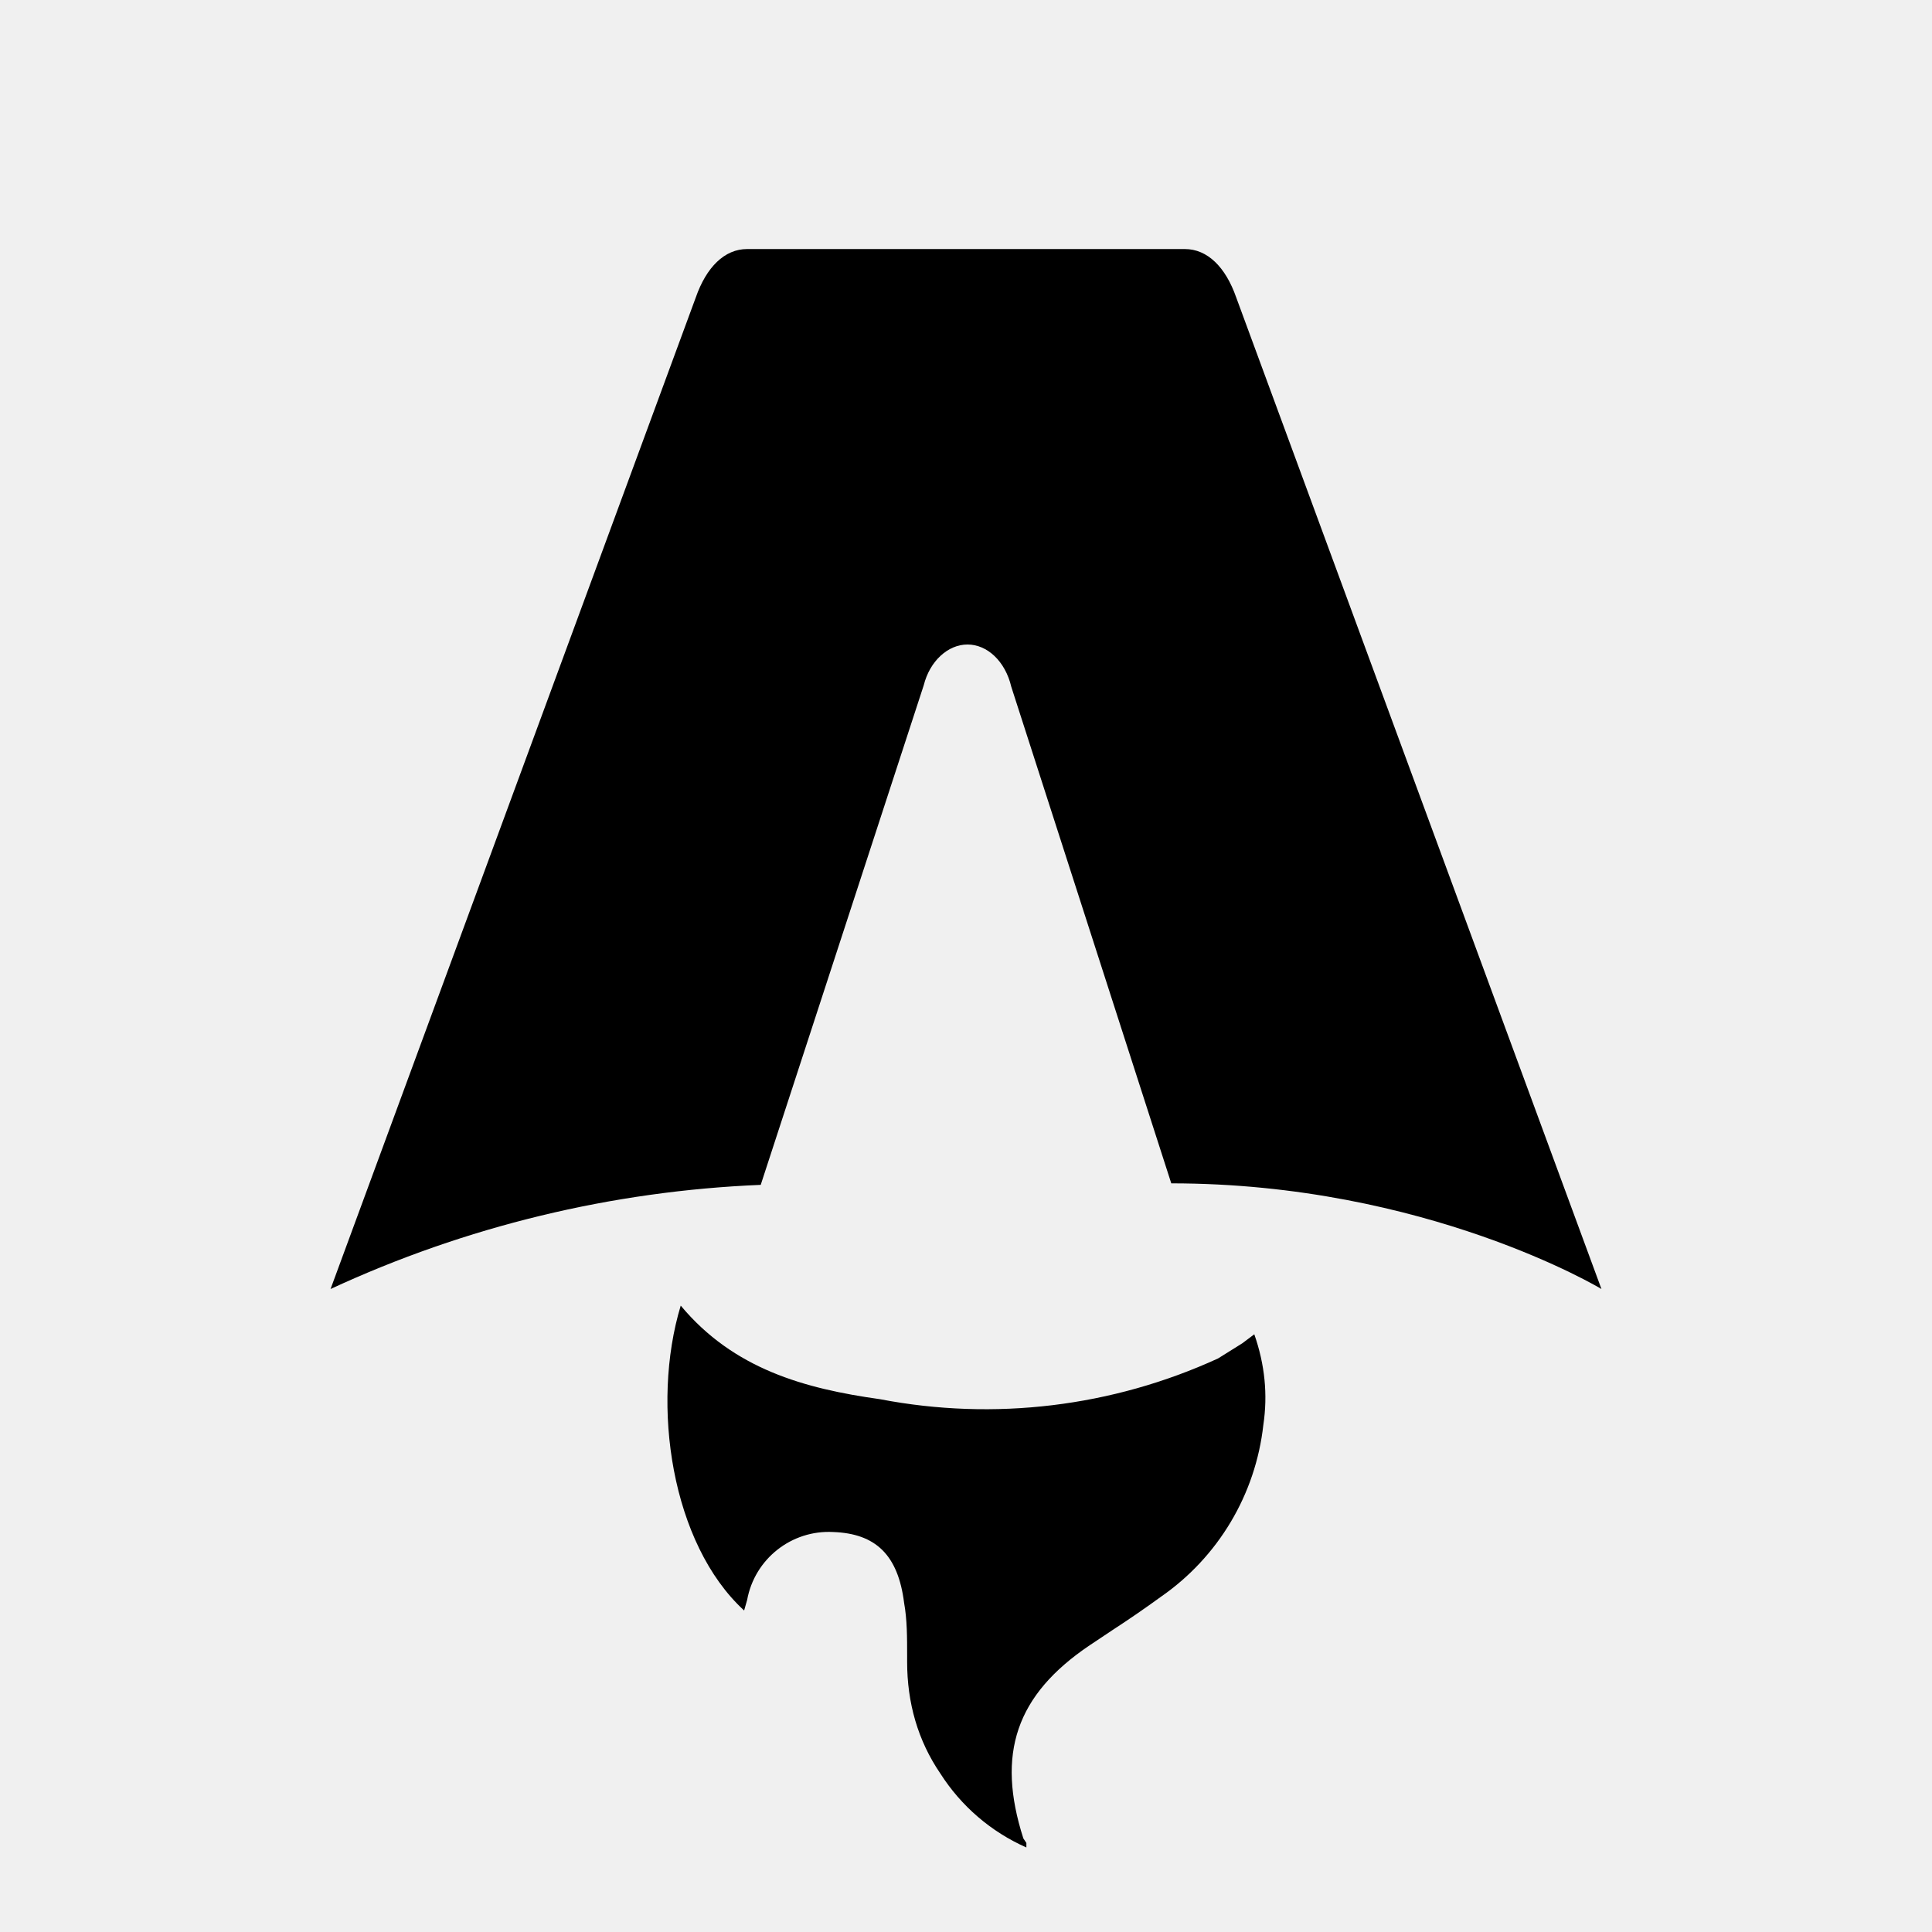
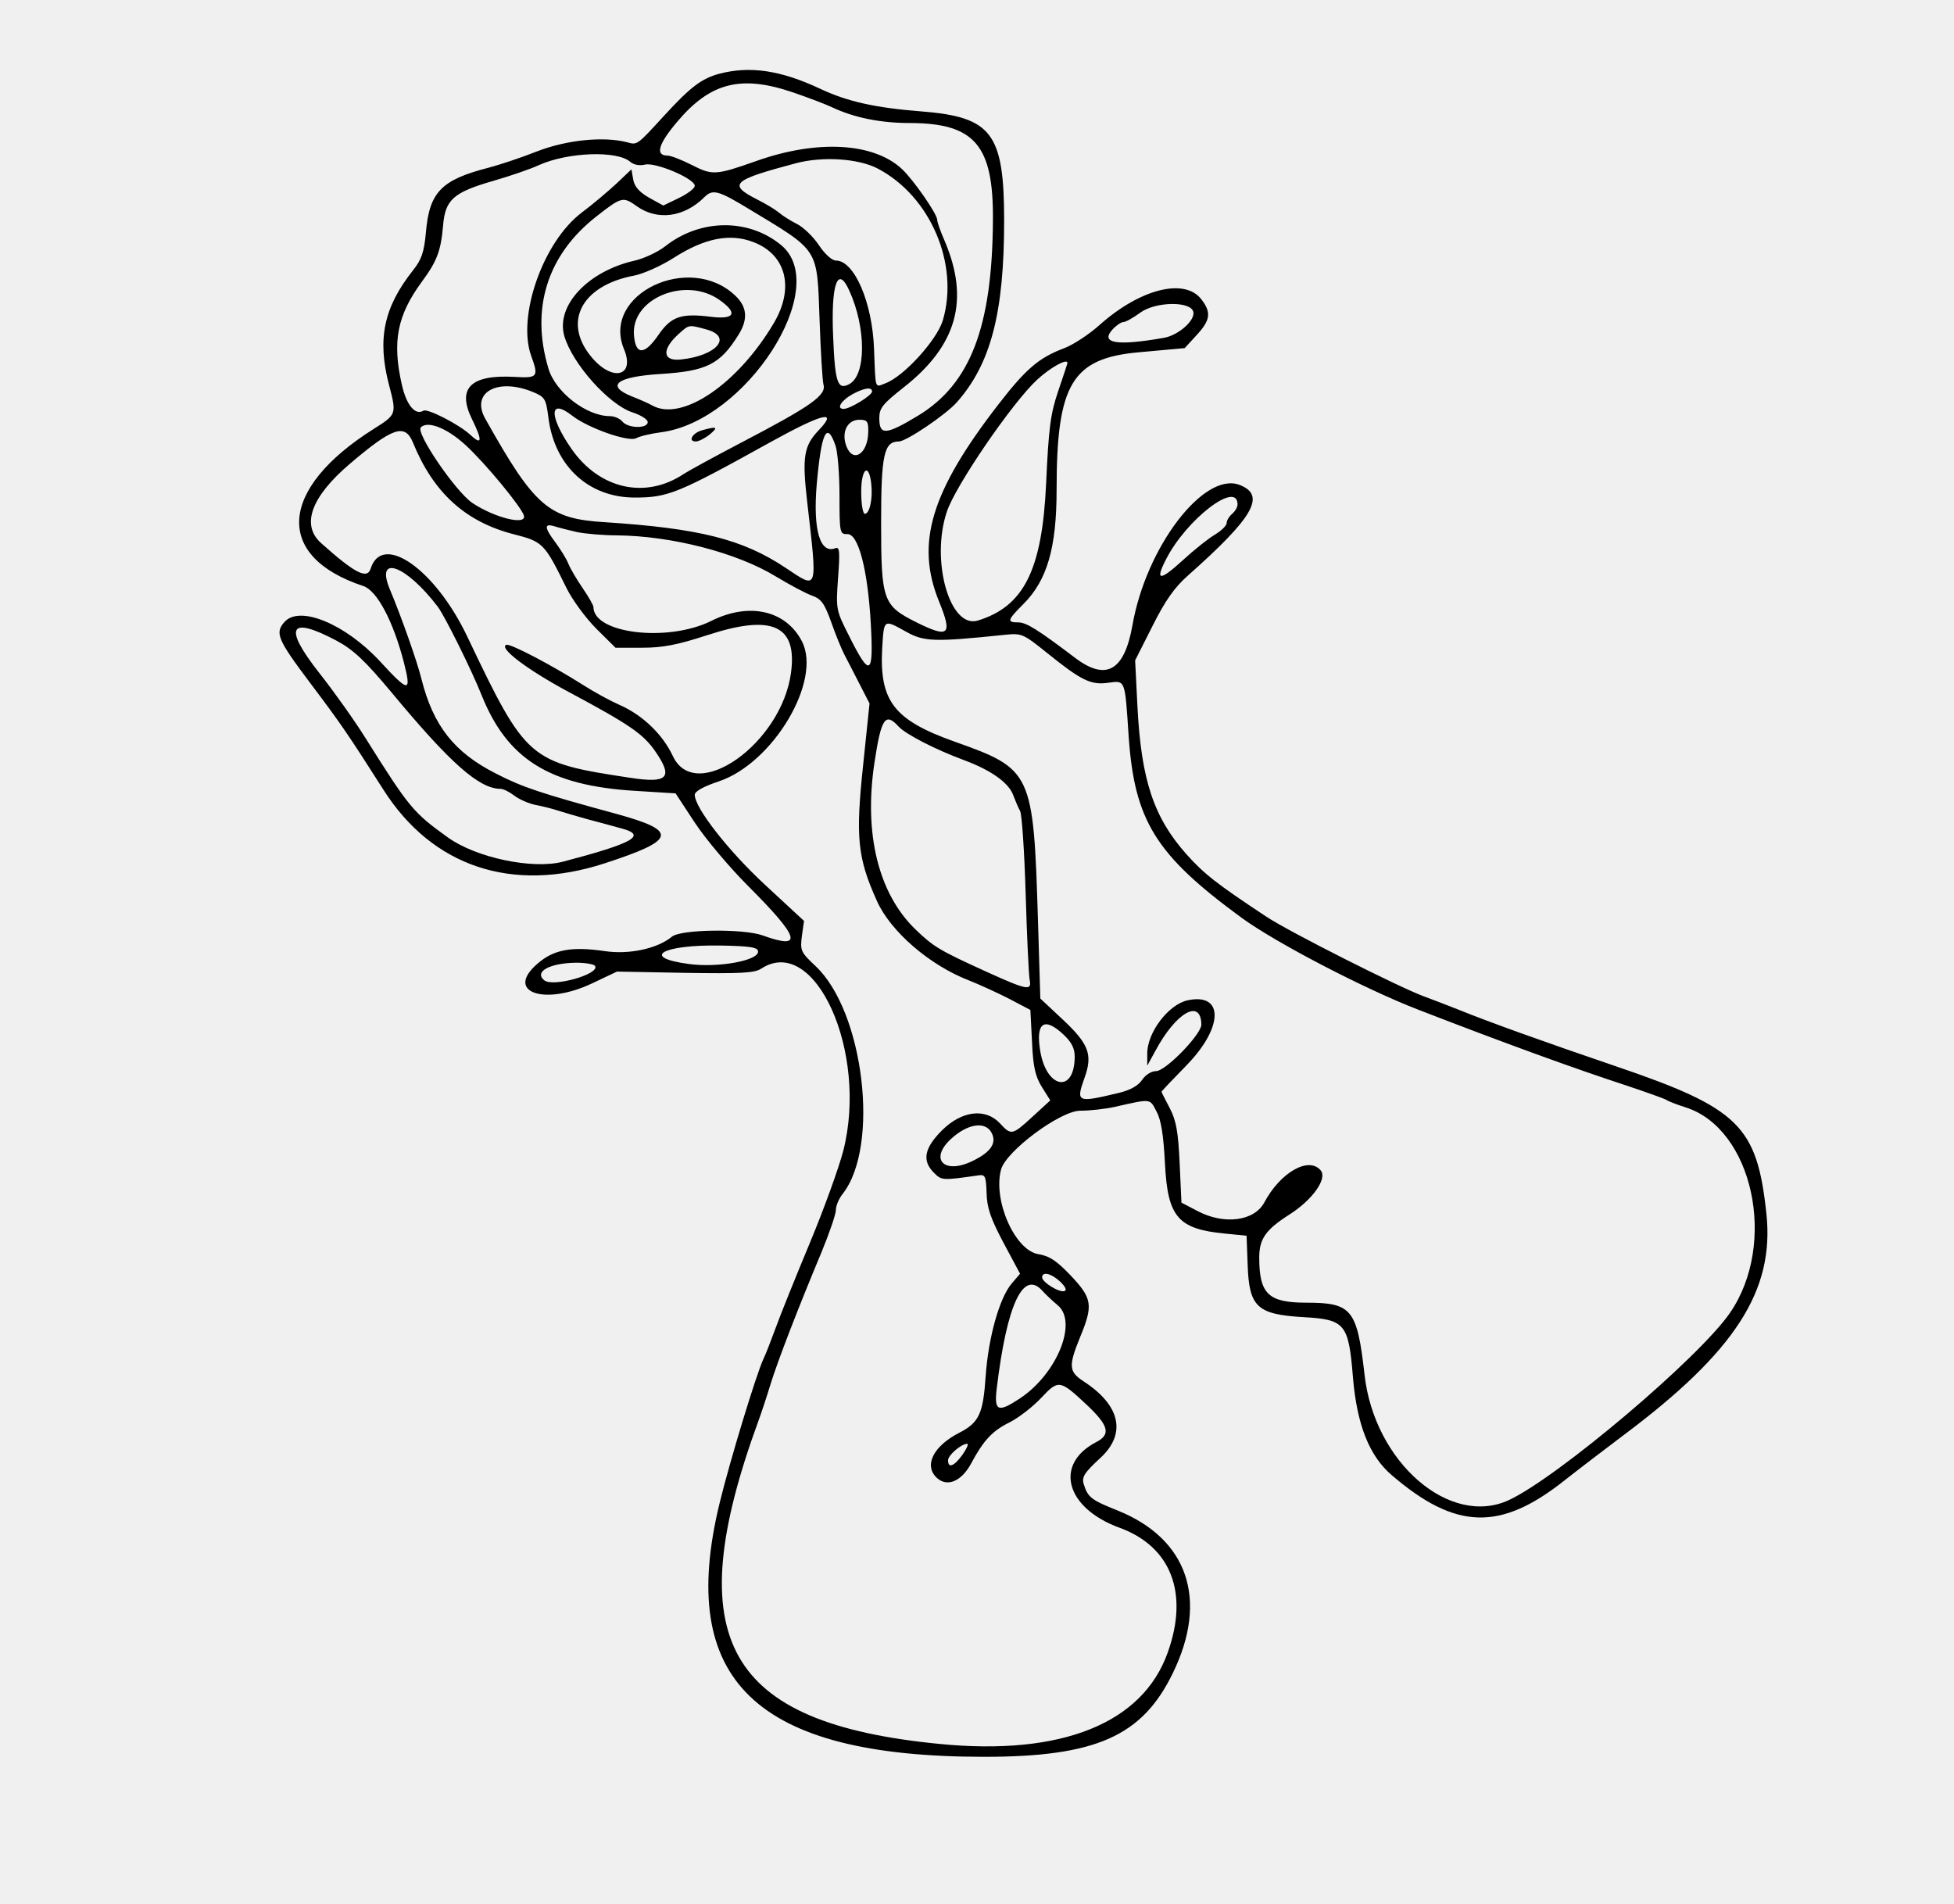
- <svg xmlns="http://www.w3.org/2000/svg" fill="none" viewBox="0 0 128 128">
-   <path d="M50.4 78.5a75.1 75.1 0 0 0-28.5 6.9l24.2-65.7c.7-2 1.9-3.2 3.4-3.2h29c1.5 0 2.7 1.2 3.4 3.2l24.2 65.7s-11.6-7-28.5-7L67 45.5c-.4-1.7-1.6-2.8-2.9-2.8-1.3 0-2.5 1.1-2.9 2.7L50.4 78.5Zm-1.1 28.2Zm-4.2-20.2c-2 6.6-.6 15.8 4.2 20.2a17.5 17.5 0 0 1 .2-.7 5.5 5.5 0 0 1 5.7-4.5c2.8.1 4.3 1.5 4.7 4.7.2 1.1.2 2.3.2 3.5v.4c0 2.7.7 5.2 2.2 7.4a13 13 0 0 0 5.7 4.9v-.3l-.2-.3c-1.8-5.6-.5-9.5 4.4-12.8l1.5-1a73 73 0 0 0 3.2-2.2 16 16 0 0 0 6.8-11.4c.3-2 .1-4-.6-6l-.8.6-1.6 1a37 37 0 0 1-22.4 2.7c-5-.7-9.7-2-13.2-6.2Z" />
-   <style>
-         path { fill: #000; }
-         @media (prefers-color-scheme: dark) {
-             path { fill: #FFF; }
-         }
-     </style>
+ <svg xmlns="http://www.w3.org/2000/svg" width="720" height="701.333" version="1.0" viewBox="0 0 540 526">
+   <path d="M198.7 20.4c-4.85 1.35-7.85 3.6-15.15 11.55-7.6 8.3-7.4 8.15-10.3 7.35-6.45-1.65-16.55-.65-24.75 2.5-4.4 1.75-10.45 3.75-13.5 4.55-13.05 3.35-16.35 6.75-17.3 17.9-.5 5.45-1.2 7.5-3.6 10.5-8.05 10.2-9.9 18.95-6.6 31.6 2.15 8.15 2.1 8.2-4.25 12.2-26.3 16.6-27.55 35.25-2.85 43.4 3.8 1.25 8.3 9.75 11.25 21.25 2.1 8.3 1.35 8.25-6.65-.45-9.55-10.3-22.15-15.55-26.35-10.9-2.75 3.05-2 4.85 7.15 17 8.4 11.15 10.45 14.15 20.1 29.3 13.55 21.4 35.65 28.75 61.15 20.45 19.85-6.45 20.5-8.95 3.4-13.65-21.3-5.8-26.05-7.4-33.45-11.2-11.5-5.85-17.3-13.2-20.55-26.2-1.2-4.85-5.55-17.15-8.7-24.65-4.15-9.9 4.5-6.75 13.25 4.8 1.95 2.6 9.25 17.3 12.05 24.3 7.1 17.8 18.75 25.1 42.4 26.55l11.25.7 5.35 8.15c2.95 4.45 9.55 12.3 14.65 17.4 14.4 14.4 15.4 17.8 4.05 13.7-5.35-1.9-22.6-1.7-25.05.35-4 3.3-11.8 5-18.5 4-9.3-1.35-14.2-.45-18.7 3.5-9.05 7.8 1.85 11.7 15.15 5.4l6.85-3.25 18.8.35c15.4.25 19.2.05 21.05-1.15 14.85-9.75 29.65 23.05 22.7 50.3-1.2 4.65-5.35 16.15-9.25 25.5s-8.15 19.9-9.45 23.5c-1.3 3.55-2.8 7.4-3.35 8.5-2 4.25-9.25 28.1-12.1 39.75-12 49.15 9.9 70.25 73.1 70.25 30.85 0 43.7-5.7 52.15-23.2 9.85-20.25 4.1-37.05-15.25-44.85-7.4-2.95-8.25-3.65-9.4-7.3-.6-1.95.15-3.15 4.55-7.2 7.35-6.75 5.6-14.6-4.65-21.25-4.05-2.65-4.15-4.2-.9-12.2 3.65-8.8 3.35-10.7-2.55-16.95-3.9-4.1-5.9-5.45-8.95-5.95-6.5-1-12.65-14.9-10.35-23.4 1.35-5.05 16.3-16.2 21.85-16.25 2.75 0 7.05-.5 9.5-1.05 10.25-2.3 9.7-2.4 11.6 1.25 1.3 2.35 1.95 6.6 2.35 14.5.75 14.7 3.6 18 16.55 19.25l6 .6.3 8.1c.4 11.6 2.6 13.65 15.45 14.4 11.5.65 12.45 1.8 13.65 16.7 1.1 13 4.5 21.65 10.7 26.95 17.7 15.2 30.05 15.55 47.85 1.4 3.35-2.65 10.55-8.15 16.05-12.3 31.05-23.2 41.95-40.1 39.65-61.4-2.6-24.25-7.55-29.1-41.65-40.7-20.4-6.95-34.7-12.1-43.5-15.65-3-1.2-7.3-2.85-9.5-3.65-6.7-2.45-37.65-18.05-43.65-22.1-13.7-9.05-17.15-11.8-21.9-17.1-9.1-10.2-12.55-20.55-13.6-40.75l-.65-12.9 4.8-9.5c3.5-7 6.1-10.7 9.85-14 18.15-16.1 21.6-22.15 14.2-25-9.85-3.75-25.85 17.2-29.6 38.85-2.25 12.6-7.3 15.45-15.9 8.9C286.8 174 283.65 172 281.4 172c-3.2 0-3.05-.6 1.45-5.1 6.55-6.55 9.15-15.55 9.15-31.6 0-29.15 4.25-36.3 22.75-37.95l12.65-1.15 3.3-3.6c3.85-4.15 4.1-6.3 1.25-9.95-4.65-5.9-16.85-2.8-27.95 7.05-3 2.7-7.55 5.7-10.1 6.6-6.8 2.6-10.35 5.6-17.9 15.35-18.75 24.2-23.05 38.45-16.5 54.55 3.8 9.3 2.75 10.25-6.2 5.8-9.3-4.65-9.8-6-9.8-27.65 0-18.7.8-22.35 4.9-22.35 2.05 0 13-7.4 16.05-10.85C273.85 100.5 277.5 86.4 277.5 61c0-24.15-3.4-28.65-22.7-30.2-12.95-1-20.65-2.75-28.1-6.25-10.95-5.15-19.45-6.4-28-4.15m20.35 5.1c4.1 1.4 9 3.25 10.9 4.15C236 32.5 243.25 34 251.5 34c17.9.05 23.1 6.15 22.9 27-.2 29.4-6.25 45.1-20.65 53.85-8.95 5.4-10.75 5.55-10.75.7 0-2.75.9-3.9 6.75-8.5 14.75-11.6 18.25-24.2 11.3-40.5-1.15-2.6-2.05-5.2-2.05-5.8 0-1.6-6.45-10.9-9.65-13.95-7.8-7.4-23.45-8.3-40.35-2.3-11.2 3.95-12.1 4-17.8 1.1-2.85-1.45-5.85-2.6-6.7-2.6-3.5 0-2.6-3.15 2.65-9.35 9.15-10.85 17.6-13 31.9-8.15m-44.9 19.2c.95.85 2.6 1.15 4.05.8 2.9-.75 13.8 3.85 13.8 5.85 0 .7-1.95 2.2-4.35 3.35l-4.35 2.1-3.9-2.15c-2.7-1.55-4.05-3.05-4.4-5l-.5-2.85-4.05 3.85c-2.25 2.1-6.6 5.8-9.75 8.15-10.6 8.05-17.85 28.6-13.9 39.55 2.1 5.8 1.85 6.2-4.65 5.8-12.05-.65-15.9 3.1-11.75 11.6 3 6.1 2.85 7.5-.5 4.35-3.1-2.85-11.8-7.3-12.9-6.6-2.25 1.4-4.7-1.6-5.95-7.2-2.7-11.9-1.3-19.1 5.5-28.4 4.25-5.75 5.3-8.6 5.9-15.6.6-7.15 2.85-9.15 14-12.35 4.45-1.3 10.1-3.2 12.55-4.35 7.95-3.55 21.5-4.05 25.15-.9m68.45 1.9c14.55 7.65 22.55 26.4 17.95 41.95C258.9 94 249.8 104 244.75 105.9c-3.05 1.15-2.75 2.1-3.2-9.4C241.1 83.6 236.1 72 231 72c-1.1 0-3.05-1.8-4.7-4.25-1.55-2.35-4.3-5-6.15-5.9-1.8-.9-4.05-2.35-4.95-3.15-.95-.8-3.6-2.4-5.9-3.55-8.25-4.2-7-5.35 10.7-10.05 7.4-1.95 17.3-1.3 22.6 1.5m-35.8 11.05c19.85 12 18.95 10.6 19.7 30.85.3 8.8.8 16.75 1.05 17.65.95 3.05-3.15 5.95-23.05 16.35-7.15 3.75-14.1 7.55-15.5 8.45-10.6 7.1-23.35 4.25-31.1-6.95-6.25-9.05-6.15-14.1.2-9.15 4.3 3.4 15.6 7.4 17.7 6.25 1-.55 4.15-1.3 6.95-1.65 23.45-3.1 47.15-39.95 33.2-51.65-9-7.5-22.4-7.4-32.1.25-2.05 1.6-5.8 3.35-8.35 3.95-13 2.9-21.95 12.45-19.55 20.85 2.2 7.65 12.3 18.95 18.8 21.1 2.35.75 4.25 1.95 4.25 2.7 0 1.85-5.45 1.75-7-.15-.7-.85-2.25-1.5-3.45-1.5-6.5 0-15.1-6.65-17-13.2-4.95-16.55-.3-31.3 13.15-41.9 7.1-5.55 7.45-5.65 11.3-2.9 5.7 4.05 13.1 3.05 18.7-2.55 2.25-2.25 3.85-1.8 12.1 3.2m1.4 9.25c9.05 3.45 11.4 12.6 5.7 22.3-9.95 16.9-25.45 27.45-33.65 22.85-.95-.55-3.45-1.65-5.5-2.45-7.55-3-4.4-5.5 7.8-6.25 12.75-.8 16.45-2.65 21.55-10.85 2.65-4.25 2.4-7.65-.85-10.75-12.65-12.15-37.15-.45-30.8 14.75 3.1 7.45-3.05 9.1-8.8 2.4-8.35-9.75-3.05-20 11.65-22.75 2.55-.5 7.45-2.7 10.9-4.9 8.5-5.45 15.55-6.85 22-4.35m26.5 13.4c4.7 10.3 4.7 23.35 0 25.85-3.2 1.75-3.95-.4-4.45-13-.65-14.65 1.25-20 4.45-12.85m-35.85 2.6c5.15 3.65 4.2 5.45-2.35 4.65-8.3-1.05-11.05-.1-14.6 5.1-3.8 5.5-6.25 5.55-6.7 0-.85-10.2 14.3-16.4 23.65-9.75m130.95 3.35c.45 2.35-4.15 6.4-8.1 7.1-13 2.3-17.75 1.55-14.25-2.3 1-1.1 2.4-2.05 3-2.05.65 0 2.7-1.15 4.6-2.55 4.25-3.15 14.15-3.3 14.75-.2m-134.55 4.8c7.3 2 2.85 7.25-7.1 8.3-5.1.55-5.35-2.8-.55-7.1 2.9-2.6 2.7-2.55 7.65-1.2M295 100.3c0 .15-1.15 3.65-2.55 7.75-2.15 6.3-2.65 10.25-3.35 25.6-1.1 23.9-6.15 33.95-18.9 37.85-7.7 2.3-13.05-16.5-8.55-30.05 2.35-7.2 18.2-30.3 25-36.55 3.7-3.4 8.35-5.95 8.35-4.6m-147.55 8.1c3.1 1.3 3.45 1.85 4.1 6.95 1.65 13.4 11.1 22.15 23.85 22.15 9.2 0 11.9-1.1 37.4-15.25 14.45-8 19-9.15 13.45-3.35-4.1 4.3-4.6 7.35-3.2 19.6 2.9 25.2 3.1 24.45-5.9 18.45C205.25 149 193.25 146 167 144.3c-15.45-.95-19.3-4.35-32.9-28.6-4.1-7.3 3.45-11.45 13.35-7.3m93.55-.2c0 1.05-6.05 4.8-7.85 4.8-2.1 0-.75-2.25 2.4-4.05 3.25-1.75 5.45-2.1 5.45-.75m-1.05 11.05c-.05 6.15-4.2 8.9-6.05 4.05-1.45-3.85.25-7.3 3.6-7.3 2.15 0 2.5.45 2.45 3.25m-111.4 3.65c5.55 5.05 15.75 17.45 16.25 19.65.65 2.7-8.1.55-14.25-3.55-4.6-3.1-15.75-19.4-14.25-20.9 1.9-1.9 7.2.2 12.25 4.8m-14.45-.65c5.65 13.9 14.5 21.95 27.9 25.4 8.05 2.05 8.45 2.45 14.55 14.85 1.6 3.25 5.35 8.35 8.25 11.25l5.3 5.25h7.4c5.75 0 9.75-.8 18.05-3.5 17.9-5.85 24.8-2.7 23.05 10.4-2.6 19.6-26.4 36.4-32.65 23.05-2.8-6-8.4-11.4-14.85-14.2-2.5-1.1-7-3.55-9.95-5.45-8.5-5.4-20.1-11.5-21.2-11.1-2.3.75 5.6 6.75 16.7 12.75 17.4 9.3 21.1 11.85 24.45 16.7 5 7.25 3.5 8.9-6.9 7.3-28.1-4.25-28.75-4.8-45.1-39.1-8.8-18.5-23.45-28.8-26.65-18.75-.95 3.1-4.35 1.35-13.7-7-5.6-5-2.8-12.75 7.85-21.85 11.9-10.15 15.3-11.3 17.5-6m116.8.9c.6 1.75 1.1 7.95 1.1 13.85 0 10.25.1 10.65 2.15 10.6 3.05-.15 5.65 9.7 6.5 24.75.8 14.4-.2 15-5.9 3.6-3.75-7.4-3.75-7.5-3.15-16.2.55-7.35.45-8.7-.75-8.25-4.25 1.65-6.2-5.1-5.15-17.55 1.3-14.6 2.8-17.7 5.2-10.8m9.9 10.8c.4 4.05-.5 8.05-1.8 8.05-.55 0-1-2.75-1-6.1 0-6.6 2.2-8.15 2.8-1.95M342 139.4c0 .75-.65 1.9-1.5 2.6-.8.7-1.5 1.8-1.5 2.5 0 .75-1.45 2.15-3.25 3.25-1.8 1.05-5.75 4.2-8.85 7.05-6.4 5.85-7.75 5.8-4.7-.15 5.6-11.1 19.8-22 19.8-15.25m-182.5 7.65c2.2.45 7.15.9 11 .9 15.2.15 33.15 4.8 43.9 11.35 3.8 2.3 8.3 4.7 10 5.3 2.55.9 3.45 2.15 5.3 7.3 1.2 3.45 2.85 7.45 3.6 8.9.8 1.5 2.65 5.15 4.2 8.15l2.8 5.45-1.75 16.85c-2.15 20.2-1.6 25.75 3.8 37.75 3.75 8.4 14.55 17.75 25.45 21.95 2.9 1.15 7.95 3.45 11.15 5.1l5.8 3.05.45 8.75c.3 6.95.9 9.55 2.7 12.5l2.35 3.75-4.85 4.45c-5.65 5.2-5.95 5.25-9 1.95-4-4.35-10.55-3.6-16.05 1.85-4.95 4.95-5.6 8.4-2.25 11.75 2.15 2.15 2.3 2.15 12.4.7 1.75-.25 2 .3 2.15 4.9.1 4.05 1.1 7 4.65 13.7l4.6 8.6-2.35 2.75c-3.35 4-6.4 14.8-7.15 25.5-.7 10.5-1.85 12.9-7.3 15.7-7.2 3.7-9.9 9.1-6.15 12.5 2.85 2.6 6.8.9 9.45-4.05 3.4-6.35 5.85-9 10.65-11.35 2.45-1.25 6.35-4.25 8.65-6.7 4.85-5.15 5.15-5.1 12.6 1.85 6.1 5.75 6.75 8.2 2.7 10.3-11.8 6.1-8.55 18.25 6.4 23.7 14.25 5.2 19.2 18.1 13.3 34.5-6.95 19.55-29.35 28.55-62.95 25.25-59.25-5.75-72.25-28.9-50.15-89.3.85-2.3 2.35-6.85 3.35-10.15 2-6.45 7.65-21.1 14.1-36.5 2.15-5.25 3.95-10.45 3.95-11.6 0-1.2.85-3.2 1.9-4.5 10.3-13.15 5.85-50.35-7.5-62.9-4.1-3.85-4.3-4.3-3.8-8.3l.6-4.2-10.8-10c-10.15-9.4-19.4-21.25-19.4-24.85 0-.95 2.4-2.3 6.6-3.7 15.05-5 28.65-27.9 23-38.75-4.45-8.55-14.6-10.85-25.05-5.6-12 5.95-32.55 3.5-32.55-3.85 0-.5-1.35-2.85-3-5.25s-3.4-5.4-3.9-6.65c-.5-1.3-2.1-3.9-3.5-5.8-3.2-4.25-3.3-5.5-.35-4.6 1.25.4 4.05 1.1 6.25 1.6m90.95 27.55c4.9 2.75 7.8 2.85 27.05.85 4.9-.5 5.15-.4 12 5.1 9.25 7.45 11.95 8.8 16.65 8.15 4.9-.65 4.7-1.2 5.75 14.6 1.6 23.5 7.4 32.9 31.25 50.35 9.45 6.9 34.05 19.7 48.85 25.4 23.6 9.15 43.1 16.25 57.5 20.95 5.5 1.85 10.45 3.6 11 3.95.55.4 2.9 1.3 5.25 2.05 18.65 5.85 25.55 37.6 12.35 56.8-8.5 12.4-47.5 45.4-61.1 51.75-16.35 7.6-37.2-10.45-39.9-34.65-2.05-18.1-3.5-19.9-16.1-19.9-10.45 0-13-2.4-13-12.45 0-5.2 1.75-7.7 8.4-11.95 6.35-4.05 10.45-9.85 8.6-12.15-3.3-3.95-11.15.5-15.6 8.85-2.8 5.2-11.15 6.25-18.5 2.35l-4.4-2.3-.5-10.95c-.4-8.7-.95-11.75-2.75-15.2-1.25-2.35-2.25-4.35-2.25-4.5s3.15-3.45 7-7.4c10.15-10.45 10.25-20.05.15-17.85-5.3 1.2-11.15 8.95-11.1 14.75v3.3l2.25-4.1c5.7-10.65 12.6-14.55 12.7-7.25 0 2.7-9.85 12.85-12.5 12.85-1.3 0-2.95 1.05-3.85 2.4-1.05 1.6-3.25 2.85-6.35 3.6-11.7 2.8-12 2.7-9.6-4.1 2.35-6.45 1.2-9.4-6-16.15l-6.2-5.8-.65-21.6c-1.25-41-1.65-41.8-23.05-49.4-16.75-5.95-20.8-11.2-20-25.85.5-8.1.35-8 6.65-4.5M93.1 177.1c4.6 2.5 7.75 5.45 15.1 14.25C124.5 211 132.45 218 138.35 218c.75 0 2.45.85 3.75 1.85 1.35 1.05 4 2.2 5.9 2.6 1.95.35 4.65 1.05 6 1.5 1.4.45 5 1.5 8 2.35 3.05.8 7.45 2 9.8 2.65 7.1 1.9 3.3 4.05-16.3 9.2-8.4 2.15-23.85-1.1-31.7-6.7-9.6-6.9-10.7-8.2-22.8-27.5-3-4.8-8.75-12.9-12.75-17.95-10.05-12.8-8.35-15.9 4.85-8.9m155.2 23.65c1.95 2.15 10.2 6.4 18.2 9.35 7.4 2.75 12.35 6.25 13.55 9.75.55 1.45 1.35 3.35 1.85 4.25.5.85 1.2 11.2 1.55 23 .35 11.75.85 22.4 1.1 23.65.65 3.15-.65 2.9-11.6-2.05-13.4-6.1-14.9-7-19.95-11.85-10.25-9.9-14.3-26.4-11.35-46 1.85-12.35 3-14.1 6.65-10.1M209.5 263c0 2.5-11.15 4.5-19.15 3.4-13.45-1.8-7.45-5.35 8.65-5.1 8.5.15 10.5.5 10.5 1.7m-45.05 3.95c1.4 2.25-11.7 5.95-14.05 3.95-2.85-2.35 1.45-4.75 8.8-4.85 2.55 0 4.95.4 5.25.9M293.9 285.9c2.2 2.05 3.1 3.8 3.1 6.05 0 10.35-7.85 9-9.55-1.65-1.25-7.75 1.15-9.35 6.45-4.4M274 313c1.55 2.85-.15 5.4-5.25 7.85-7.8 3.8-12-.45-6-6.05 4.6-4.25 9.5-5.05 11.25-1.8m19 41.2c1.45 1.4 1.9 2.35 1.15 2.6-1.45.45-6.15-2.45-6.15-3.8 0-1.7 2.55-1.1 5 1.2m-4.9 2.55c.85.95 2.75 2.75 4.25 4 5.55 4.7-.3 19-10.55 25.75-6 3.95-7.1 3.5-6.35-2.75 2.8-23.35 7.35-33 12.65-27M266 402c-2.3 3.2-4 3.9-4 1.55 0-1.4 3.65-4.55 5.3-4.55.45 0-.15 1.35-1.3 3" />
+   <path d="M194.05 118.9c-2.7.75-4.05 3.1-1.75 3.1.8 0 2.55-.9 3.85-1.95 2.45-2.05 2-2.3-2.1-1.15" />
</svg>
